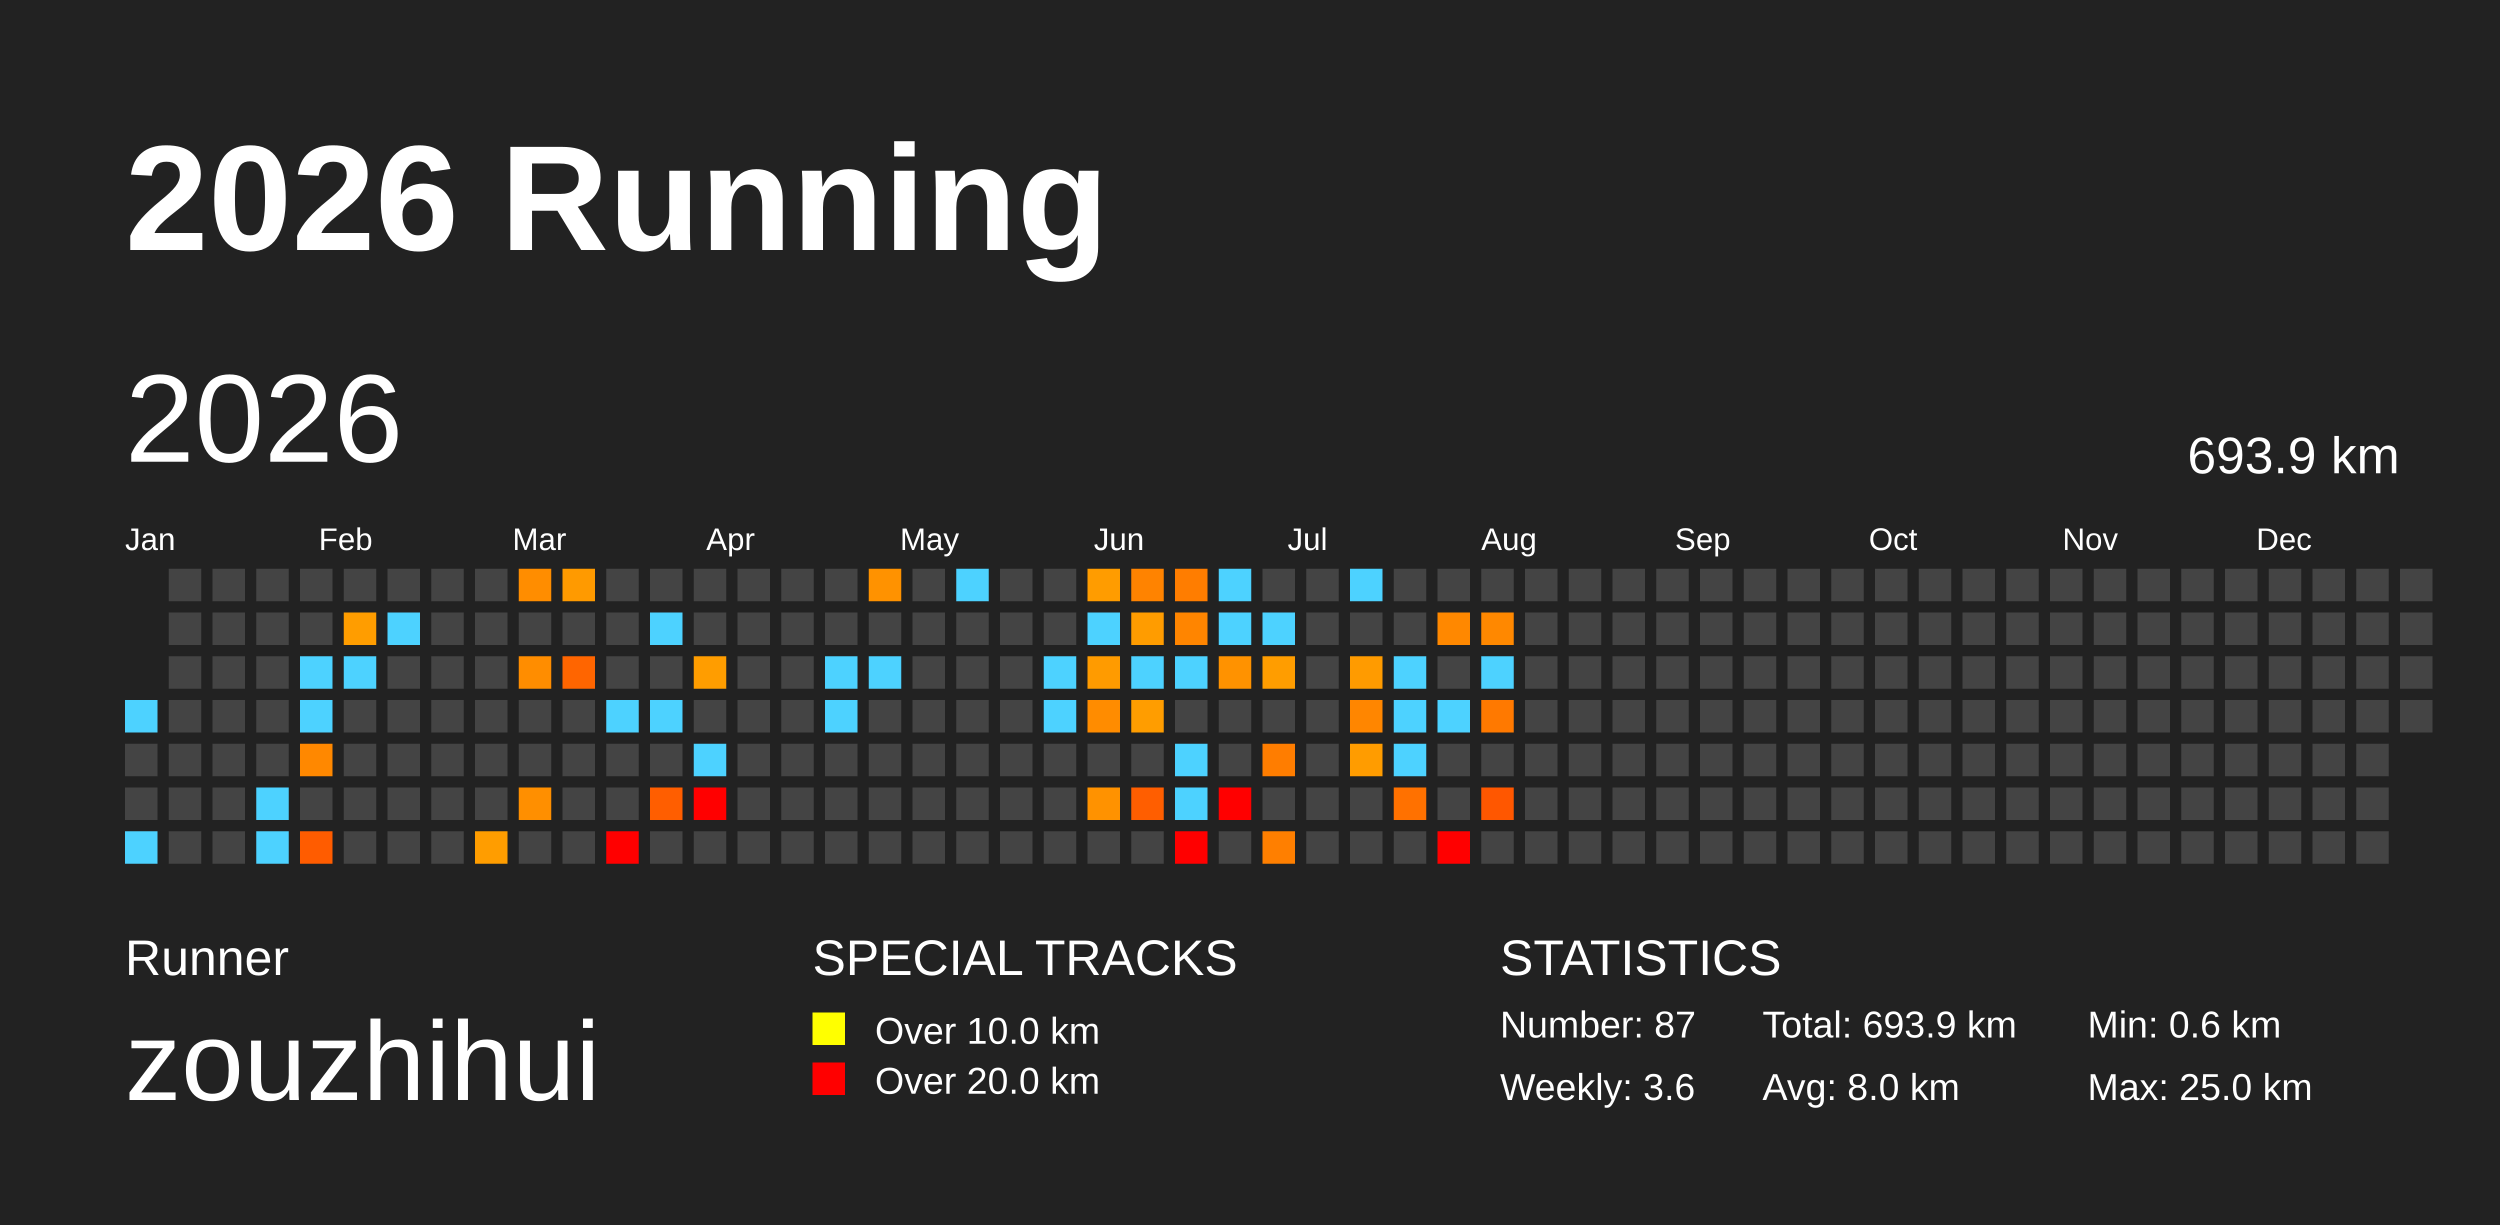
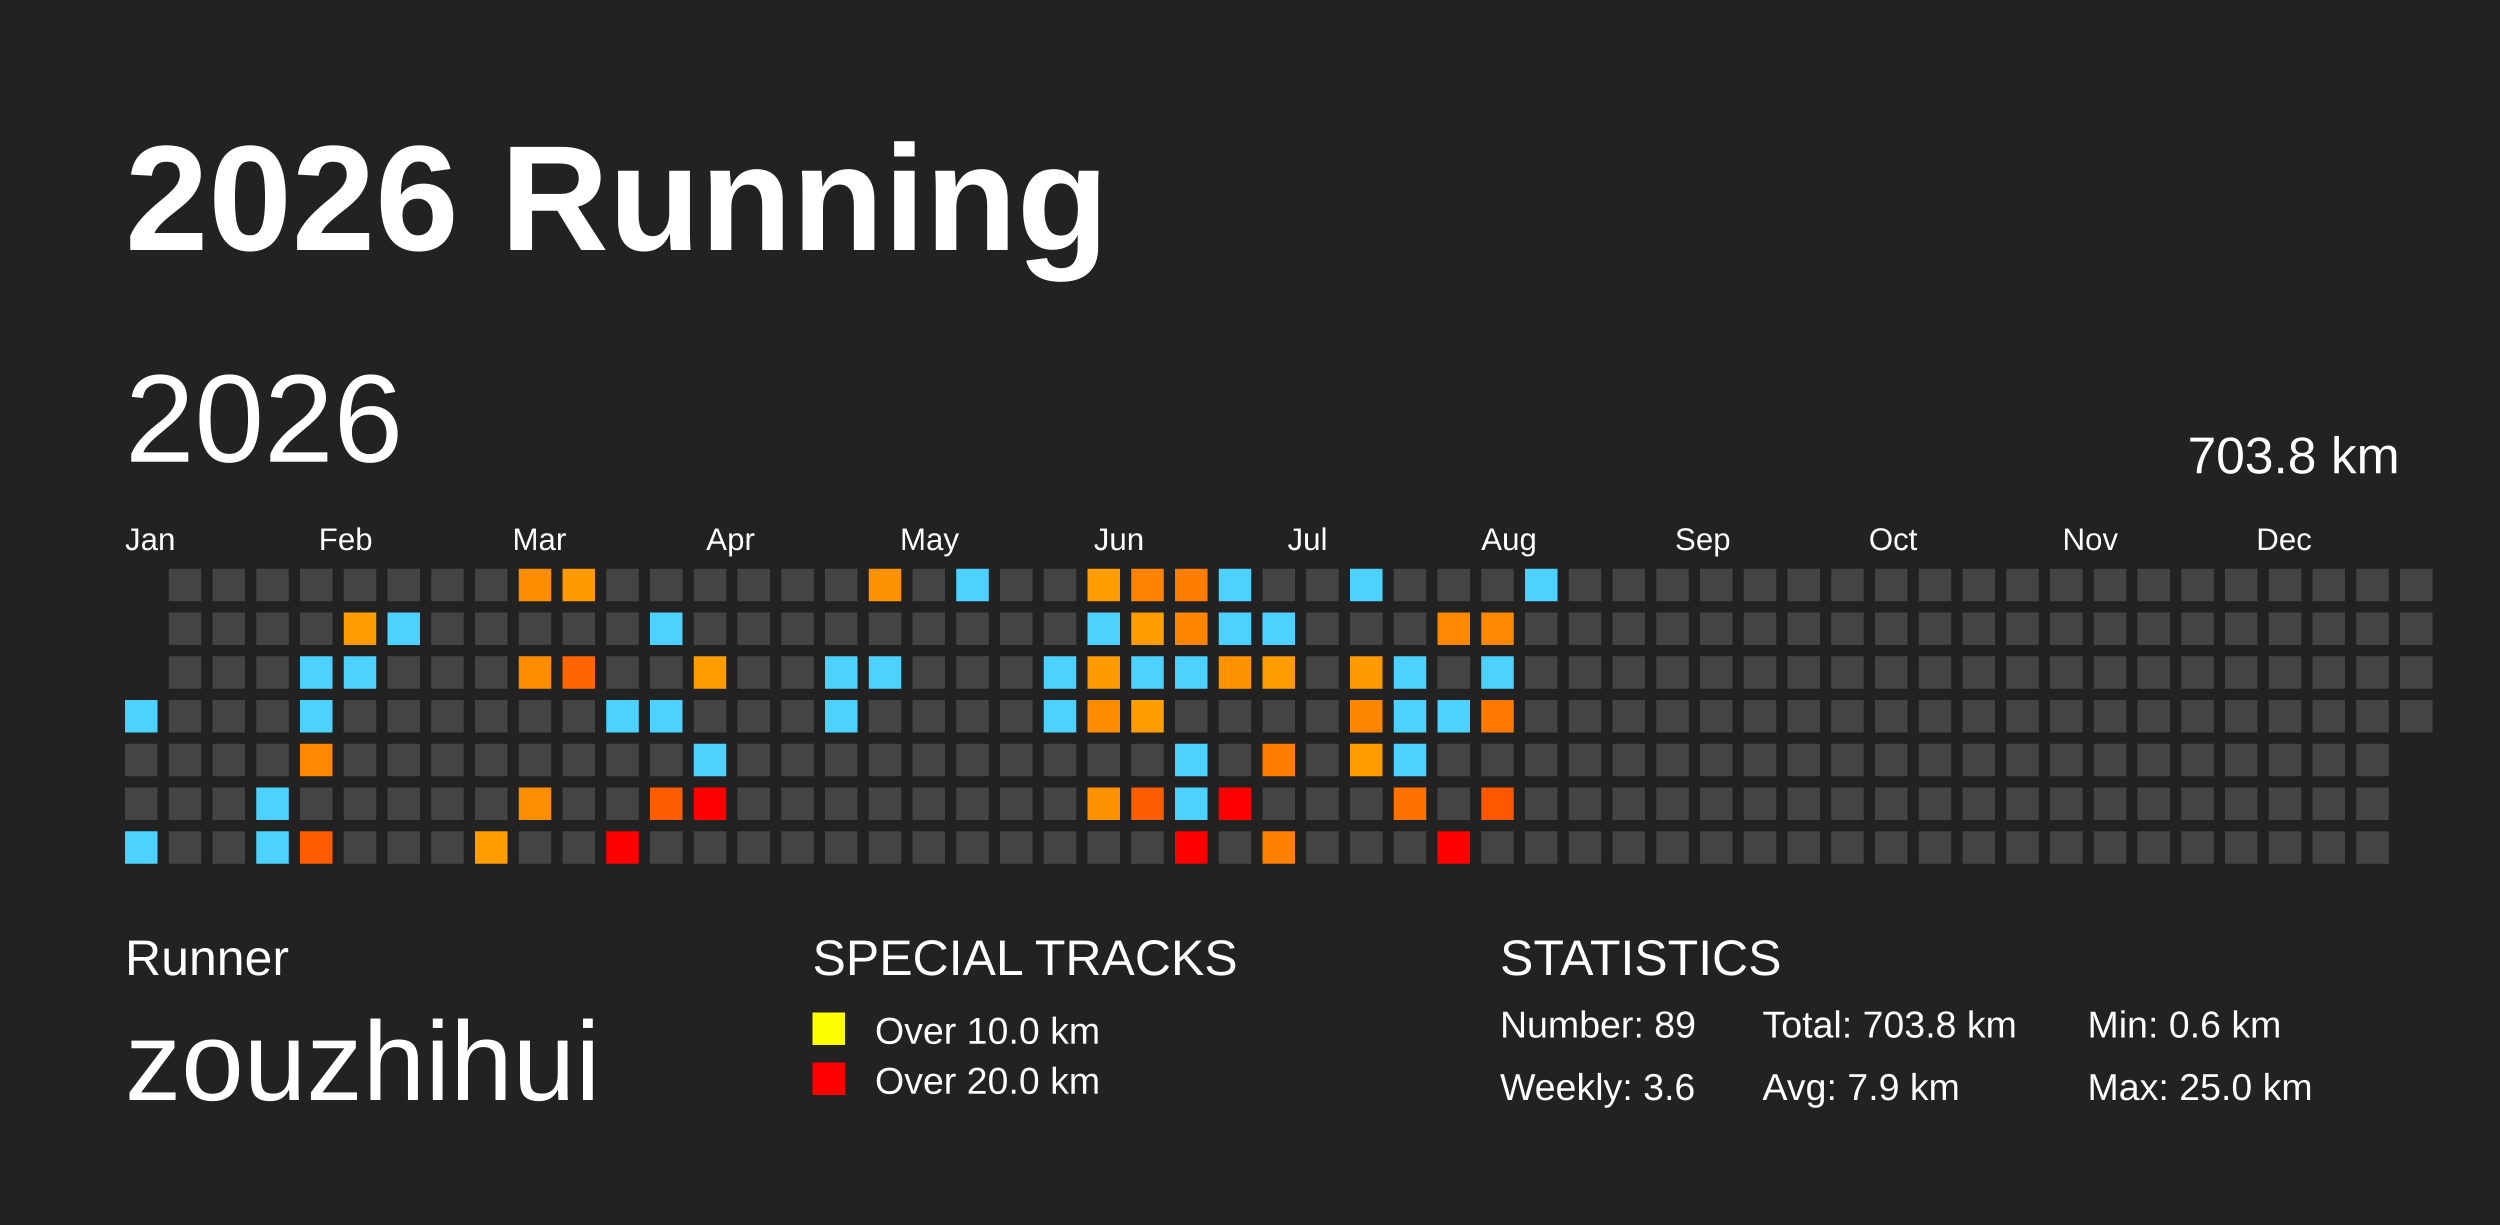
<svg xmlns="http://www.w3.org/2000/svg" baseProfile="full" height="98mm" version="1.1" viewBox="0,0,200,98" width="200mm">
  <defs />
  <rect fill="#222222" height="98" width="200" x="0" y="0" />
  <text fill="#FFFFFF" style="font-size:12px; font-family:Arial; font-weight:bold;" x="10" y="20">2026 Running</text>
  <text fill="#FFFFFF" style="font-size:4px; font-family:Arial" x="10" y="78">Runner</text>
  <text fill="#FFFFFF" style="font-size:9px; font-family:Arial" x="10" y="88">zouzhihui</text>
  <text fill="#FFFFFF" style="font-size:4px; font-family:Arial" x="65" y="78">SPECIAL TRACKS</text>
  <rect fill="yellow" height="2.6" width="2.6" x="65" y="81" />
  <text fill="#FFFFFF" style="font-size:3px; font-family:Arial" x="70" y="83.5">Over 10.0 km</text>
  <rect fill="red" height="2.6" width="2.6" x="65" y="85" />
  <text fill="#FFFFFF" style="font-size:3px; font-family:Arial" x="70" y="87.5">Over 20.0 km</text>
  <text fill="#FFFFFF" style="font-size:4px; font-family:Arial" x="120" y="78">STATISTICS</text>
-   <text fill="#FFFFFF" style="font-size:3px; font-family:Arial" x="120" y="83">Number: 87</text>
+   <text fill="#FFFFFF" style="font-size:3px; font-family:Arial" x="120" y="83">Number: 89</text>
  <text fill="#FFFFFF" style="font-size:3px; font-family:Arial" x="120" y="88">Weekly: 3.6</text>
-   <text fill="#FFFFFF" style="font-size:3px; font-family:Arial" x="141" y="83">Total: 693.9 km</text>
-   <text fill="#FFFFFF" style="font-size:3px; font-family:Arial" x="141" y="88">Avg: 8.0 km</text>
+   <text fill="#FFFFFF" style="font-size:3px; font-family:Arial" x="141" y="83">Total: 703.8 km</text>
+   <text fill="#FFFFFF" style="font-size:3px; font-family:Arial" x="141" y="88">Avg: 7.9 km</text>
  <text fill="#FFFFFF" style="font-size:3px; font-family:Arial" x="167" y="83">Min: 0.6 km</text>
  <text fill="#FFFFFF" style="font-size:3px; font-family:Arial" x="167" y="88">Max: 25.0 km</text>
  <text dominant-baseline="hanging" fill="#FFFFFF" style="font-size:10.0px; font-family:Arial;" x="10" y="30">2026</text>
-   <text dominant-baseline="hanging" fill="#FFFFFF" style="font-size:4.125px; font-family:Arial;" x="175" y="35">693.9 km</text>
+   <text dominant-baseline="hanging" fill="#FFFFFF" style="font-size:4.125px; font-family:Arial;" x="175" y="35">703.8 km</text>
  <text fill="#FFFFFF" style="font-size:2.5px; font-family:Arial" x="10.0" y="44">Jan</text>
  <text fill="#FFFFFF" style="font-size:2.5px; font-family:Arial" x="25.5" y="44">Feb</text>
  <text fill="#FFFFFF" style="font-size:2.5px; font-family:Arial" x="41.0" y="44">Mar</text>
  <text fill="#FFFFFF" style="font-size:2.5px; font-family:Arial" x="56.5" y="44">Apr</text>
  <text fill="#FFFFFF" style="font-size:2.5px; font-family:Arial" x="72.0" y="44">May</text>
  <text fill="#FFFFFF" style="font-size:2.5px; font-family:Arial" x="87.5" y="44">Jun</text>
  <text fill="#FFFFFF" style="font-size:2.5px; font-family:Arial" x="103.0" y="44">Jul</text>
  <text fill="#FFFFFF" style="font-size:2.5px; font-family:Arial" x="118.5" y="44">Aug</text>
  <text fill="#FFFFFF" style="font-size:2.5px; font-family:Arial" x="134.0" y="44">Sep</text>
  <text fill="#FFFFFF" style="font-size:2.5px; font-family:Arial" x="149.5" y="44">Oct</text>
  <text fill="#FFFFFF" style="font-size:2.5px; font-family:Arial" x="165.0" y="44">Nov</text>
  <text fill="#FFFFFF" style="font-size:2.5px; font-family:Arial" x="180.5" y="44">Dec</text>
  <rect fill="#4dd2ff" height="2.6" width="2.6" x="10.0" y="56.0" />
  <rect fill="#444444" height="2.6" width="2.6" x="10.0" y="59.5" />
  <rect fill="#444444" height="2.6" width="2.6" x="10.0" y="63.0" />
  <rect fill="#4dd2ff" height="2.6" width="2.6" x="10.0" y="66.5" />
  <rect fill="#444444" height="2.6" width="2.6" x="13.5" y="45.5" />
  <rect fill="#444444" height="2.6" width="2.6" x="13.5" y="49.0" />
  <rect fill="#444444" height="2.6" width="2.6" x="13.5" y="52.5" />
  <rect fill="#444444" height="2.6" width="2.6" x="13.5" y="56.0" />
  <rect fill="#444444" height="2.6" width="2.6" x="13.5" y="59.5" />
  <rect fill="#444444" height="2.6" width="2.6" x="13.5" y="63.0" />
  <rect fill="#444444" height="2.6" width="2.6" x="13.5" y="66.5" />
  <rect fill="#444444" height="2.6" width="2.6" x="17.0" y="45.5" />
  <rect fill="#444444" height="2.6" width="2.6" x="17.0" y="49.0" />
  <rect fill="#444444" height="2.6" width="2.6" x="17.0" y="52.5" />
  <rect fill="#444444" height="2.6" width="2.6" x="17.0" y="56.0" />
  <rect fill="#444444" height="2.6" width="2.6" x="17.0" y="59.5" />
  <rect fill="#444444" height="2.6" width="2.6" x="17.0" y="63.0" />
  <rect fill="#444444" height="2.6" width="2.6" x="17.0" y="66.5" />
  <rect fill="#444444" height="2.6" width="2.6" x="20.5" y="45.5" />
  <rect fill="#444444" height="2.6" width="2.6" x="20.5" y="49.0" />
  <rect fill="#444444" height="2.6" width="2.6" x="20.5" y="52.5" />
  <rect fill="#444444" height="2.6" width="2.6" x="20.5" y="56.0" />
  <rect fill="#444444" height="2.6" width="2.6" x="20.5" y="59.5" />
  <rect fill="#4dd2ff" height="2.6" width="2.6" x="20.5" y="63.0" />
  <rect fill="#4dd2ff" height="2.6" width="2.6" x="20.5" y="66.5" />
  <rect fill="#444444" height="2.6" width="2.6" x="24.0" y="45.5" />
  <rect fill="#444444" height="2.6" width="2.6" x="24.0" y="49.0" />
  <rect fill="#4dd2ff" height="2.6" width="2.6" x="24.0" y="52.5" />
  <rect fill="#4dd2ff" height="2.6" width="2.6" x="24.0" y="56.0" />
  <rect fill="#ff8800" height="2.6" width="2.6" x="24.0" y="59.5" />
  <rect fill="#444444" height="2.6" width="2.6" x="24.0" y="63.0" />
  <rect fill="#ff5c00" height="2.6" width="2.6" x="24.0" y="66.5" />
  <rect fill="#444444" height="2.6" width="2.6" x="27.5" y="45.5" />
  <rect fill="#ff9d00" height="2.6" width="2.6" x="27.5" y="49.0" />
  <rect fill="#4dd2ff" height="2.6" width="2.6" x="27.5" y="52.5" />
  <rect fill="#444444" height="2.6" width="2.6" x="27.5" y="56.0" />
  <rect fill="#444444" height="2.6" width="2.6" x="27.5" y="59.5" />
  <rect fill="#444444" height="2.6" width="2.6" x="27.5" y="63.0" />
  <rect fill="#444444" height="2.6" width="2.6" x="27.5" y="66.5" />
  <rect fill="#444444" height="2.6" width="2.6" x="31.0" y="45.5" />
  <rect fill="#4dd2ff" height="2.6" width="2.6" x="31.0" y="49.0" />
  <rect fill="#444444" height="2.6" width="2.6" x="31.0" y="52.5" />
  <rect fill="#444444" height="2.6" width="2.6" x="31.0" y="56.0" />
  <rect fill="#444444" height="2.6" width="2.6" x="31.0" y="59.5" />
  <rect fill="#444444" height="2.6" width="2.6" x="31.0" y="63.0" />
  <rect fill="#444444" height="2.6" width="2.6" x="31.0" y="66.5" />
  <rect fill="#444444" height="2.6" width="2.6" x="34.5" y="45.5" />
  <rect fill="#444444" height="2.6" width="2.6" x="34.5" y="49.0" />
  <rect fill="#444444" height="2.6" width="2.6" x="34.5" y="52.5" />
  <rect fill="#444444" height="2.6" width="2.6" x="34.5" y="56.0" />
  <rect fill="#444444" height="2.6" width="2.6" x="34.5" y="59.5" />
  <rect fill="#444444" height="2.6" width="2.6" x="34.5" y="63.0" />
  <rect fill="#444444" height="2.6" width="2.6" x="34.5" y="66.5" />
  <rect fill="#444444" height="2.6" width="2.6" x="38.0" y="45.5" />
  <rect fill="#444444" height="2.6" width="2.6" x="38.0" y="49.0" />
  <rect fill="#444444" height="2.6" width="2.6" x="38.0" y="52.5" />
  <rect fill="#444444" height="2.6" width="2.6" x="38.0" y="56.0" />
  <rect fill="#444444" height="2.6" width="2.6" x="38.0" y="59.5" />
  <rect fill="#444444" height="2.6" width="2.6" x="38.0" y="63.0" />
  <rect fill="#ff9d00" height="2.6" width="2.6" x="38.0" y="66.5" />
  <rect fill="#ff8d00" height="2.6" width="2.6" x="41.5" y="45.5" />
  <rect fill="#444444" height="2.6" width="2.6" x="41.5" y="49.0" />
  <rect fill="#ff8d00" height="2.6" width="2.6" x="41.5" y="52.5" />
  <rect fill="#444444" height="2.6" width="2.6" x="41.5" y="56.0" />
  <rect fill="#444444" height="2.6" width="2.6" x="41.5" y="59.5" />
  <rect fill="#ff8f00" height="2.6" width="2.6" x="41.5" y="63.0" />
  <rect fill="#444444" height="2.6" width="2.6" x="41.5" y="66.5" />
  <rect fill="#ff9a00" height="2.6" width="2.6" x="45.0" y="45.5" />
  <rect fill="#444444" height="2.6" width="2.6" x="45.0" y="49.0" />
  <rect fill="#ff6500" height="2.6" width="2.6" x="45.0" y="52.5" />
  <rect fill="#444444" height="2.6" width="2.6" x="45.0" y="56.0" />
  <rect fill="#444444" height="2.6" width="2.6" x="45.0" y="59.5" />
  <rect fill="#444444" height="2.6" width="2.6" x="45.0" y="63.0" />
  <rect fill="#444444" height="2.6" width="2.6" x="45.0" y="66.5" />
  <rect fill="#444444" height="2.6" width="2.6" x="48.5" y="45.5" />
  <rect fill="#444444" height="2.6" width="2.6" x="48.5" y="49.0" />
  <rect fill="#444444" height="2.6" width="2.6" x="48.5" y="52.5" />
  <rect fill="#4dd2ff" height="2.6" width="2.6" x="48.5" y="56.0" />
  <rect fill="#444444" height="2.6" width="2.6" x="48.5" y="59.5" />
  <rect fill="#444444" height="2.6" width="2.6" x="48.5" y="63.0" />
  <rect fill="red" height="2.6" width="2.6" x="48.5" y="66.5" />
  <rect fill="#444444" height="2.6" width="2.6" x="52.0" y="45.5" />
  <rect fill="#4dd2ff" height="2.6" width="2.6" x="52.0" y="49.0" />
  <rect fill="#444444" height="2.6" width="2.6" x="52.0" y="52.5" />
  <rect fill="#4dd2ff" height="2.6" width="2.6" x="52.0" y="56.0" />
  <rect fill="#444444" height="2.6" width="2.6" x="52.0" y="59.5" />
  <rect fill="#ff5e00" height="2.6" width="2.6" x="52.0" y="63.0" />
  <rect fill="#444444" height="2.6" width="2.6" x="52.0" y="66.5" />
  <rect fill="#444444" height="2.6" width="2.6" x="55.5" y="45.5" />
  <rect fill="#444444" height="2.6" width="2.6" x="55.5" y="49.0" />
  <rect fill="#ff9d00" height="2.6" width="2.6" x="55.5" y="52.5" />
  <rect fill="#444444" height="2.6" width="2.6" x="55.5" y="56.0" />
  <rect fill="#4dd2ff" height="2.6" width="2.6" x="55.5" y="59.5" />
  <rect fill="red" height="2.6" width="2.6" x="55.5" y="63.0" />
  <rect fill="#444444" height="2.6" width="2.6" x="55.5" y="66.5" />
  <rect fill="#444444" height="2.6" width="2.6" x="59.0" y="45.5" />
  <rect fill="#444444" height="2.6" width="2.6" x="59.0" y="49.0" />
  <rect fill="#444444" height="2.6" width="2.6" x="59.0" y="52.5" />
  <rect fill="#444444" height="2.6" width="2.6" x="59.0" y="56.0" />
  <rect fill="#444444" height="2.6" width="2.6" x="59.0" y="59.5" />
  <rect fill="#444444" height="2.6" width="2.6" x="59.0" y="63.0" />
  <rect fill="#444444" height="2.6" width="2.6" x="59.0" y="66.5" />
  <rect fill="#444444" height="2.6" width="2.6" x="62.5" y="45.5" />
  <rect fill="#444444" height="2.6" width="2.6" x="62.5" y="49.0" />
  <rect fill="#444444" height="2.6" width="2.6" x="62.5" y="52.5" />
  <rect fill="#444444" height="2.6" width="2.6" x="62.5" y="56.0" />
  <rect fill="#444444" height="2.6" width="2.6" x="62.5" y="59.5" />
  <rect fill="#444444" height="2.6" width="2.6" x="62.5" y="63.0" />
  <rect fill="#444444" height="2.6" width="2.6" x="62.5" y="66.5" />
  <rect fill="#444444" height="2.6" width="2.6" x="66.0" y="45.5" />
  <rect fill="#444444" height="2.6" width="2.6" x="66.0" y="49.0" />
  <rect fill="#4dd2ff" height="2.6" width="2.6" x="66.0" y="52.5" />
  <rect fill="#4dd2ff" height="2.6" width="2.6" x="66.0" y="56.0" />
  <rect fill="#444444" height="2.6" width="2.6" x="66.0" y="59.5" />
  <rect fill="#444444" height="2.6" width="2.6" x="66.0" y="63.0" />
  <rect fill="#444444" height="2.6" width="2.6" x="66.0" y="66.5" />
  <rect fill="#ff9200" height="2.6" width="2.6" x="69.5" y="45.5" />
  <rect fill="#444444" height="2.6" width="2.6" x="69.5" y="49.0" />
  <rect fill="#4dd2ff" height="2.6" width="2.6" x="69.5" y="52.5" />
  <rect fill="#444444" height="2.6" width="2.6" x="69.5" y="56.0" />
  <rect fill="#444444" height="2.6" width="2.6" x="69.5" y="59.5" />
  <rect fill="#444444" height="2.6" width="2.6" x="69.5" y="63.0" />
  <rect fill="#444444" height="2.6" width="2.6" x="69.5" y="66.5" />
  <rect fill="#444444" height="2.6" width="2.6" x="73.0" y="45.5" />
  <rect fill="#444444" height="2.6" width="2.6" x="73.0" y="49.0" />
  <rect fill="#444444" height="2.6" width="2.6" x="73.0" y="52.5" />
  <rect fill="#444444" height="2.6" width="2.6" x="73.0" y="56.0" />
  <rect fill="#444444" height="2.6" width="2.6" x="73.0" y="59.5" />
  <rect fill="#444444" height="2.6" width="2.6" x="73.0" y="63.0" />
  <rect fill="#444444" height="2.6" width="2.6" x="73.0" y="66.5" />
  <rect fill="#4dd2ff" height="2.6" width="2.6" x="76.5" y="45.5" />
  <rect fill="#444444" height="2.6" width="2.6" x="76.5" y="49.0" />
  <rect fill="#444444" height="2.6" width="2.6" x="76.5" y="52.5" />
  <rect fill="#444444" height="2.6" width="2.6" x="76.5" y="56.0" />
  <rect fill="#444444" height="2.6" width="2.6" x="76.5" y="59.5" />
  <rect fill="#444444" height="2.6" width="2.6" x="76.5" y="63.0" />
  <rect fill="#444444" height="2.6" width="2.6" x="76.5" y="66.5" />
  <rect fill="#444444" height="2.6" width="2.6" x="80.0" y="45.5" />
  <rect fill="#444444" height="2.6" width="2.6" x="80.0" y="49.0" />
  <rect fill="#444444" height="2.6" width="2.6" x="80.0" y="52.5" />
  <rect fill="#444444" height="2.6" width="2.6" x="80.0" y="56.0" />
  <rect fill="#444444" height="2.6" width="2.6" x="80.0" y="59.5" />
  <rect fill="#444444" height="2.6" width="2.6" x="80.0" y="63.0" />
  <rect fill="#444444" height="2.6" width="2.6" x="80.0" y="66.5" />
  <rect fill="#444444" height="2.6" width="2.6" x="83.5" y="45.5" />
  <rect fill="#444444" height="2.6" width="2.6" x="83.5" y="49.0" />
  <rect fill="#4dd2ff" height="2.6" width="2.6" x="83.5" y="52.5" />
  <rect fill="#4dd2ff" height="2.6" width="2.6" x="83.5" y="56.0" />
  <rect fill="#444444" height="2.6" width="2.6" x="83.5" y="59.5" />
  <rect fill="#444444" height="2.6" width="2.6" x="83.5" y="63.0" />
  <rect fill="#444444" height="2.6" width="2.6" x="83.5" y="66.5" />
  <rect fill="#ff9c00" height="2.6" width="2.6" x="87.0" y="45.5" />
  <rect fill="#4dd2ff" height="2.6" width="2.6" x="87.0" y="49.0" />
  <rect fill="#ff9b00" height="2.6" width="2.6" x="87.0" y="52.5" />
  <rect fill="#ff8c00" height="2.6" width="2.6" x="87.0" y="56.0" />
  <rect fill="#444444" height="2.6" width="2.6" x="87.0" y="59.5" />
  <rect fill="#ff9200" height="2.6" width="2.6" x="87.0" y="63.0" />
  <rect fill="#444444" height="2.6" width="2.6" x="87.0" y="66.5" />
  <rect fill="#ff8300" height="2.6" width="2.6" x="90.5" y="45.5" />
  <rect fill="#ff9c00" height="2.6" width="2.6" x="90.5" y="49.0" />
  <rect fill="#4dd2ff" height="2.6" width="2.6" x="90.5" y="52.5" />
  <rect fill="#ff9d00" height="2.6" width="2.6" x="90.5" y="56.0" />
  <rect fill="#444444" height="2.6" width="2.6" x="90.5" y="59.5" />
  <rect fill="#ff5e00" height="2.6" width="2.6" x="90.5" y="63.0" />
  <rect fill="#444444" height="2.6" width="2.6" x="90.5" y="66.5" />
  <rect fill="#ff7d00" height="2.6" width="2.6" x="94.0" y="45.5" />
  <rect fill="#ff8500" height="2.6" width="2.6" x="94.0" y="49.0" />
  <rect fill="#4dd2ff" height="2.6" width="2.6" x="94.0" y="52.5" />
  <rect fill="#444444" height="2.6" width="2.6" x="94.0" y="56.0" />
  <rect fill="#4dd2ff" height="2.6" width="2.6" x="94.0" y="59.5" />
  <rect fill="#4dd2ff" height="2.6" width="2.6" x="94.0" y="63.0" />
  <rect fill="red" height="2.6" width="2.6" x="94.0" y="66.5" />
  <rect fill="#4dd2ff" height="2.6" width="2.6" x="97.5" y="45.5" />
  <rect fill="#4dd2ff" height="2.6" width="2.6" x="97.5" y="49.0" />
  <rect fill="#ff9200" height="2.6" width="2.6" x="97.5" y="52.5" />
  <rect fill="#444444" height="2.6" width="2.6" x="97.5" y="56.0" />
  <rect fill="#444444" height="2.6" width="2.6" x="97.5" y="59.5" />
  <rect fill="red" height="2.6" width="2.6" x="97.5" y="63.0" />
  <rect fill="#444444" height="2.6" width="2.6" x="97.5" y="66.5" />
  <rect fill="#444444" height="2.6" width="2.6" x="101.0" y="45.5" />
  <rect fill="#4dd2ff" height="2.6" width="2.6" x="101.0" y="49.0" />
  <rect fill="#ff9d00" height="2.6" width="2.6" x="101.0" y="52.5" />
  <rect fill="#444444" height="2.6" width="2.6" x="101.0" y="56.0" />
  <rect fill="#ff7d00" height="2.6" width="2.6" x="101.0" y="59.5" />
  <rect fill="#444444" height="2.6" width="2.6" x="101.0" y="63.0" />
  <rect fill="#ff7f00" height="2.6" width="2.6" x="101.0" y="66.5" />
  <rect fill="#444444" height="2.6" width="2.6" x="104.5" y="45.5" />
  <rect fill="#444444" height="2.6" width="2.6" x="104.5" y="49.0" />
  <rect fill="#444444" height="2.6" width="2.6" x="104.5" y="52.5" />
  <rect fill="#444444" height="2.6" width="2.6" x="104.5" y="56.0" />
  <rect fill="#444444" height="2.6" width="2.6" x="104.5" y="59.5" />
  <rect fill="#444444" height="2.6" width="2.6" x="104.5" y="63.0" />
  <rect fill="#444444" height="2.6" width="2.6" x="104.5" y="66.5" />
  <rect fill="#4dd2ff" height="2.6" width="2.6" x="108.0" y="45.5" />
  <rect fill="#444444" height="2.6" width="2.6" x="108.0" y="49.0" />
  <rect fill="#ff9b00" height="2.6" width="2.6" x="108.0" y="52.5" />
  <rect fill="#ff8600" height="2.6" width="2.6" x="108.0" y="56.0" />
  <rect fill="#ff9c00" height="2.6" width="2.6" x="108.0" y="59.5" />
  <rect fill="#444444" height="2.6" width="2.6" x="108.0" y="63.0" />
  <rect fill="#444444" height="2.6" width="2.6" x="108.0" y="66.5" />
  <rect fill="#444444" height="2.6" width="2.6" x="111.5" y="45.5" />
  <rect fill="#444444" height="2.6" width="2.6" x="111.5" y="49.0" />
  <rect fill="#4dd2ff" height="2.6" width="2.6" x="111.5" y="52.5" />
  <rect fill="#4dd2ff" height="2.6" width="2.6" x="111.5" y="56.0" />
  <rect fill="#4dd2ff" height="2.6" width="2.6" x="111.5" y="59.5" />
  <rect fill="#ff7100" height="2.6" width="2.6" x="111.5" y="63.0" />
  <rect fill="#444444" height="2.6" width="2.6" x="111.5" y="66.5" />
  <rect fill="#444444" height="2.6" width="2.6" x="115.0" y="45.5" />
  <rect fill="#ff8800" height="2.6" width="2.6" x="115.0" y="49.0" />
  <rect fill="#444444" height="2.6" width="2.6" x="115.0" y="52.5" />
  <rect fill="#4dd2ff" height="2.6" width="2.6" x="115.0" y="56.0" />
  <rect fill="#444444" height="2.6" width="2.6" x="115.0" y="59.5" />
  <rect fill="#444444" height="2.6" width="2.6" x="115.0" y="63.0" />
  <rect fill="red" height="2.6" width="2.6" x="115.0" y="66.5" />
  <rect fill="#444444" height="2.6" width="2.6" x="118.5" y="45.5" />
  <rect fill="#ff8800" height="2.6" width="2.6" x="118.5" y="49.0" />
  <rect fill="#4dd2ff" height="2.6" width="2.6" x="118.5" y="52.5" />
  <rect fill="#ff7900" height="2.6" width="2.6" x="118.5" y="56.0" />
  <rect fill="#444444" height="2.6" width="2.6" x="118.5" y="59.5" />
  <rect fill="#ff5700" height="2.6" width="2.6" x="118.5" y="63.0" />
  <rect fill="#444444" height="2.6" width="2.6" x="118.5" y="66.5" />
-   <rect fill="#444444" height="2.6" width="2.6" x="122.0" y="45.5" />
+   <rect fill="#4dd2ff" height="2.6" width="2.6" x="122.0" y="45.5" />
  <rect fill="#444444" height="2.6" width="2.6" x="122.0" y="49.0" />
  <rect fill="#444444" height="2.6" width="2.6" x="122.0" y="52.5" />
  <rect fill="#444444" height="2.6" width="2.6" x="122.0" y="56.0" />
  <rect fill="#444444" height="2.6" width="2.6" x="122.0" y="59.5" />
  <rect fill="#444444" height="2.6" width="2.6" x="122.0" y="63.0" />
  <rect fill="#444444" height="2.6" width="2.6" x="122.0" y="66.5" />
  <rect fill="#444444" height="2.6" width="2.6" x="125.5" y="45.5" />
  <rect fill="#444444" height="2.6" width="2.6" x="125.5" y="49.0" />
  <rect fill="#444444" height="2.6" width="2.6" x="125.5" y="52.5" />
  <rect fill="#444444" height="2.6" width="2.6" x="125.5" y="56.0" />
  <rect fill="#444444" height="2.6" width="2.6" x="125.5" y="59.5" />
  <rect fill="#444444" height="2.6" width="2.6" x="125.5" y="63.0" />
  <rect fill="#444444" height="2.6" width="2.6" x="125.5" y="66.5" />
  <rect fill="#444444" height="2.6" width="2.6" x="129.0" y="45.5" />
  <rect fill="#444444" height="2.6" width="2.6" x="129.0" y="49.0" />
  <rect fill="#444444" height="2.6" width="2.6" x="129.0" y="52.5" />
  <rect fill="#444444" height="2.6" width="2.6" x="129.0" y="56.0" />
  <rect fill="#444444" height="2.6" width="2.6" x="129.0" y="59.5" />
  <rect fill="#444444" height="2.6" width="2.6" x="129.0" y="63.0" />
  <rect fill="#444444" height="2.6" width="2.6" x="129.0" y="66.5" />
  <rect fill="#444444" height="2.6" width="2.6" x="132.5" y="45.5" />
  <rect fill="#444444" height="2.6" width="2.6" x="132.5" y="49.0" />
  <rect fill="#444444" height="2.6" width="2.6" x="132.5" y="52.5" />
  <rect fill="#444444" height="2.6" width="2.6" x="132.5" y="56.0" />
  <rect fill="#444444" height="2.6" width="2.6" x="132.5" y="59.5" />
  <rect fill="#444444" height="2.6" width="2.6" x="132.5" y="63.0" />
  <rect fill="#444444" height="2.6" width="2.6" x="132.5" y="66.5" />
  <rect fill="#444444" height="2.6" width="2.6" x="136.0" y="45.5" />
  <rect fill="#444444" height="2.6" width="2.6" x="136.0" y="49.0" />
  <rect fill="#444444" height="2.6" width="2.6" x="136.0" y="52.5" />
  <rect fill="#444444" height="2.6" width="2.6" x="136.0" y="56.0" />
  <rect fill="#444444" height="2.6" width="2.6" x="136.0" y="59.5" />
  <rect fill="#444444" height="2.6" width="2.6" x="136.0" y="63.0" />
  <rect fill="#444444" height="2.6" width="2.6" x="136.0" y="66.5" />
  <rect fill="#444444" height="2.6" width="2.6" x="139.5" y="45.5" />
  <rect fill="#444444" height="2.6" width="2.6" x="139.5" y="49.0" />
  <rect fill="#444444" height="2.6" width="2.6" x="139.5" y="52.5" />
  <rect fill="#444444" height="2.6" width="2.6" x="139.5" y="56.0" />
  <rect fill="#444444" height="2.6" width="2.6" x="139.5" y="59.5" />
  <rect fill="#444444" height="2.6" width="2.6" x="139.5" y="63.0" />
  <rect fill="#444444" height="2.6" width="2.6" x="139.5" y="66.5" />
  <rect fill="#444444" height="2.6" width="2.6" x="143.0" y="45.5" />
  <rect fill="#444444" height="2.6" width="2.6" x="143.0" y="49.0" />
  <rect fill="#444444" height="2.6" width="2.6" x="143.0" y="52.5" />
  <rect fill="#444444" height="2.6" width="2.6" x="143.0" y="56.0" />
  <rect fill="#444444" height="2.6" width="2.6" x="143.0" y="59.5" />
  <rect fill="#444444" height="2.6" width="2.6" x="143.0" y="63.0" />
  <rect fill="#444444" height="2.6" width="2.6" x="143.0" y="66.5" />
  <rect fill="#444444" height="2.6" width="2.6" x="146.5" y="45.5" />
  <rect fill="#444444" height="2.6" width="2.6" x="146.5" y="49.0" />
  <rect fill="#444444" height="2.6" width="2.6" x="146.5" y="52.5" />
  <rect fill="#444444" height="2.6" width="2.6" x="146.5" y="56.0" />
  <rect fill="#444444" height="2.6" width="2.6" x="146.5" y="59.5" />
  <rect fill="#444444" height="2.6" width="2.6" x="146.5" y="63.0" />
  <rect fill="#444444" height="2.6" width="2.6" x="146.5" y="66.5" />
  <rect fill="#444444" height="2.6" width="2.6" x="150.0" y="45.5" />
  <rect fill="#444444" height="2.6" width="2.6" x="150.0" y="49.0" />
  <rect fill="#444444" height="2.6" width="2.6" x="150.0" y="52.5" />
  <rect fill="#444444" height="2.6" width="2.6" x="150.0" y="56.0" />
  <rect fill="#444444" height="2.6" width="2.6" x="150.0" y="59.5" />
  <rect fill="#444444" height="2.6" width="2.6" x="150.0" y="63.0" />
  <rect fill="#444444" height="2.6" width="2.6" x="150.0" y="66.5" />
  <rect fill="#444444" height="2.6" width="2.6" x="153.5" y="45.5" />
  <rect fill="#444444" height="2.6" width="2.6" x="153.5" y="49.0" />
  <rect fill="#444444" height="2.6" width="2.6" x="153.5" y="52.5" />
  <rect fill="#444444" height="2.6" width="2.6" x="153.5" y="56.0" />
  <rect fill="#444444" height="2.6" width="2.6" x="153.5" y="59.5" />
  <rect fill="#444444" height="2.6" width="2.6" x="153.5" y="63.0" />
  <rect fill="#444444" height="2.6" width="2.6" x="153.5" y="66.5" />
  <rect fill="#444444" height="2.6" width="2.6" x="157.0" y="45.5" />
  <rect fill="#444444" height="2.6" width="2.6" x="157.0" y="49.0" />
  <rect fill="#444444" height="2.6" width="2.6" x="157.0" y="52.5" />
  <rect fill="#444444" height="2.6" width="2.6" x="157.0" y="56.0" />
  <rect fill="#444444" height="2.6" width="2.6" x="157.0" y="59.5" />
  <rect fill="#444444" height="2.6" width="2.6" x="157.0" y="63.0" />
  <rect fill="#444444" height="2.6" width="2.6" x="157.0" y="66.5" />
  <rect fill="#444444" height="2.6" width="2.6" x="160.5" y="45.5" />
  <rect fill="#444444" height="2.6" width="2.6" x="160.5" y="49.0" />
  <rect fill="#444444" height="2.6" width="2.6" x="160.5" y="52.5" />
  <rect fill="#444444" height="2.6" width="2.6" x="160.5" y="56.0" />
  <rect fill="#444444" height="2.6" width="2.6" x="160.5" y="59.5" />
  <rect fill="#444444" height="2.6" width="2.6" x="160.5" y="63.0" />
  <rect fill="#444444" height="2.6" width="2.6" x="160.5" y="66.5" />
  <rect fill="#444444" height="2.6" width="2.6" x="164.0" y="45.5" />
  <rect fill="#444444" height="2.6" width="2.6" x="164.0" y="49.0" />
  <rect fill="#444444" height="2.6" width="2.6" x="164.0" y="52.5" />
  <rect fill="#444444" height="2.6" width="2.6" x="164.0" y="56.0" />
  <rect fill="#444444" height="2.6" width="2.6" x="164.0" y="59.5" />
  <rect fill="#444444" height="2.6" width="2.6" x="164.0" y="63.0" />
  <rect fill="#444444" height="2.6" width="2.6" x="164.0" y="66.5" />
  <rect fill="#444444" height="2.6" width="2.6" x="167.5" y="45.5" />
  <rect fill="#444444" height="2.6" width="2.6" x="167.5" y="49.0" />
  <rect fill="#444444" height="2.6" width="2.6" x="167.5" y="52.5" />
  <rect fill="#444444" height="2.6" width="2.6" x="167.5" y="56.0" />
  <rect fill="#444444" height="2.6" width="2.6" x="167.5" y="59.5" />
  <rect fill="#444444" height="2.6" width="2.6" x="167.5" y="63.0" />
  <rect fill="#444444" height="2.6" width="2.6" x="167.5" y="66.5" />
  <rect fill="#444444" height="2.6" width="2.6" x="171.0" y="45.5" />
  <rect fill="#444444" height="2.6" width="2.6" x="171.0" y="49.0" />
  <rect fill="#444444" height="2.6" width="2.6" x="171.0" y="52.5" />
  <rect fill="#444444" height="2.6" width="2.6" x="171.0" y="56.0" />
  <rect fill="#444444" height="2.6" width="2.6" x="171.0" y="59.5" />
  <rect fill="#444444" height="2.6" width="2.6" x="171.0" y="63.0" />
  <rect fill="#444444" height="2.6" width="2.6" x="171.0" y="66.5" />
  <rect fill="#444444" height="2.6" width="2.6" x="174.5" y="45.5" />
  <rect fill="#444444" height="2.6" width="2.6" x="174.5" y="49.0" />
  <rect fill="#444444" height="2.6" width="2.6" x="174.5" y="52.5" />
  <rect fill="#444444" height="2.6" width="2.6" x="174.5" y="56.0" />
  <rect fill="#444444" height="2.6" width="2.6" x="174.5" y="59.5" />
  <rect fill="#444444" height="2.6" width="2.6" x="174.5" y="63.0" />
  <rect fill="#444444" height="2.6" width="2.6" x="174.5" y="66.5" />
  <rect fill="#444444" height="2.6" width="2.6" x="178.0" y="45.5" />
  <rect fill="#444444" height="2.6" width="2.6" x="178.0" y="49.0" />
  <rect fill="#444444" height="2.6" width="2.6" x="178.0" y="52.5" />
  <rect fill="#444444" height="2.6" width="2.6" x="178.0" y="56.0" />
  <rect fill="#444444" height="2.6" width="2.6" x="178.0" y="59.5" />
  <rect fill="#444444" height="2.6" width="2.6" x="178.0" y="63.0" />
  <rect fill="#444444" height="2.6" width="2.6" x="178.0" y="66.5" />
  <rect fill="#444444" height="2.6" width="2.6" x="181.5" y="45.5" />
  <rect fill="#444444" height="2.6" width="2.6" x="181.5" y="49.0" />
  <rect fill="#444444" height="2.6" width="2.6" x="181.5" y="52.5" />
  <rect fill="#444444" height="2.6" width="2.6" x="181.5" y="56.0" />
  <rect fill="#444444" height="2.6" width="2.6" x="181.5" y="59.5" />
  <rect fill="#444444" height="2.6" width="2.6" x="181.5" y="63.0" />
  <rect fill="#444444" height="2.6" width="2.6" x="181.5" y="66.5" />
  <rect fill="#444444" height="2.6" width="2.6" x="185.0" y="45.5" />
  <rect fill="#444444" height="2.6" width="2.6" x="185.0" y="49.0" />
  <rect fill="#444444" height="2.6" width="2.6" x="185.0" y="52.5" />
  <rect fill="#444444" height="2.6" width="2.6" x="185.0" y="56.0" />
  <rect fill="#444444" height="2.6" width="2.6" x="185.0" y="59.5" />
  <rect fill="#444444" height="2.6" width="2.6" x="185.0" y="63.0" />
  <rect fill="#444444" height="2.6" width="2.6" x="185.0" y="66.5" />
  <rect fill="#444444" height="2.6" width="2.6" x="188.5" y="45.5" />
  <rect fill="#444444" height="2.6" width="2.6" x="188.5" y="49.0" />
  <rect fill="#444444" height="2.6" width="2.6" x="188.5" y="52.5" />
  <rect fill="#444444" height="2.6" width="2.6" x="188.5" y="56.0" />
  <rect fill="#444444" height="2.6" width="2.6" x="188.5" y="59.5" />
  <rect fill="#444444" height="2.6" width="2.6" x="188.5" y="63.0" />
  <rect fill="#444444" height="2.6" width="2.6" x="188.5" y="66.5" />
  <rect fill="#444444" height="2.6" width="2.6" x="192.0" y="45.5" />
  <rect fill="#444444" height="2.6" width="2.6" x="192.0" y="49.0" />
  <rect fill="#444444" height="2.6" width="2.6" x="192.0" y="52.5" />
  <rect fill="#444444" height="2.6" width="2.6" x="192.0" y="56.0" />
</svg>
